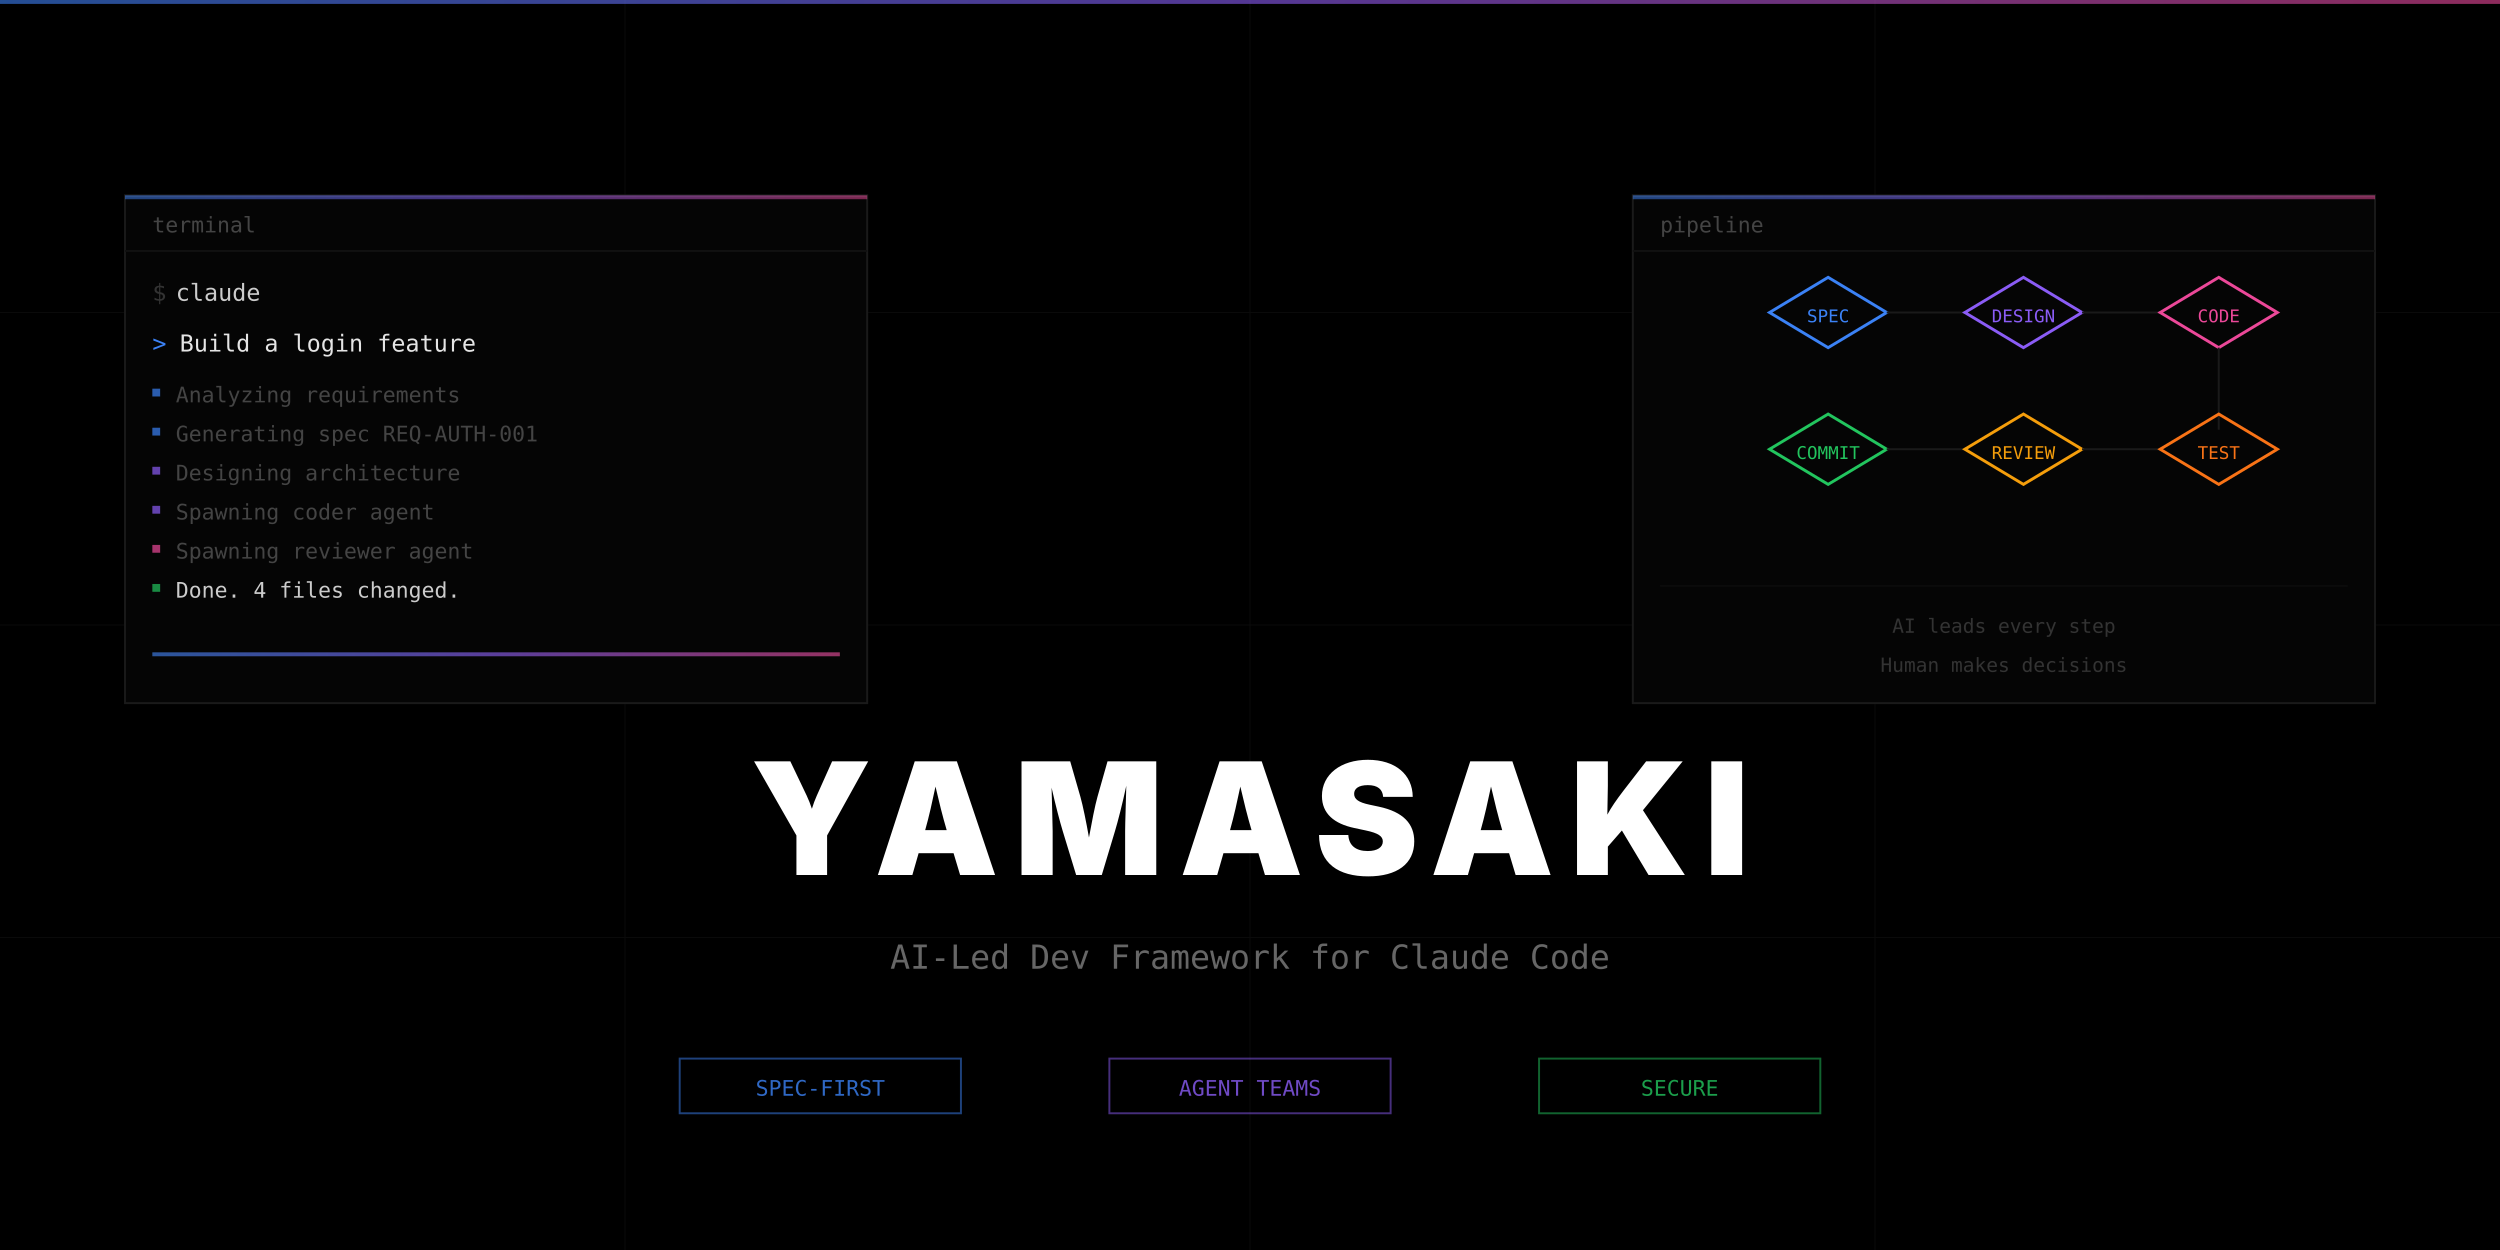
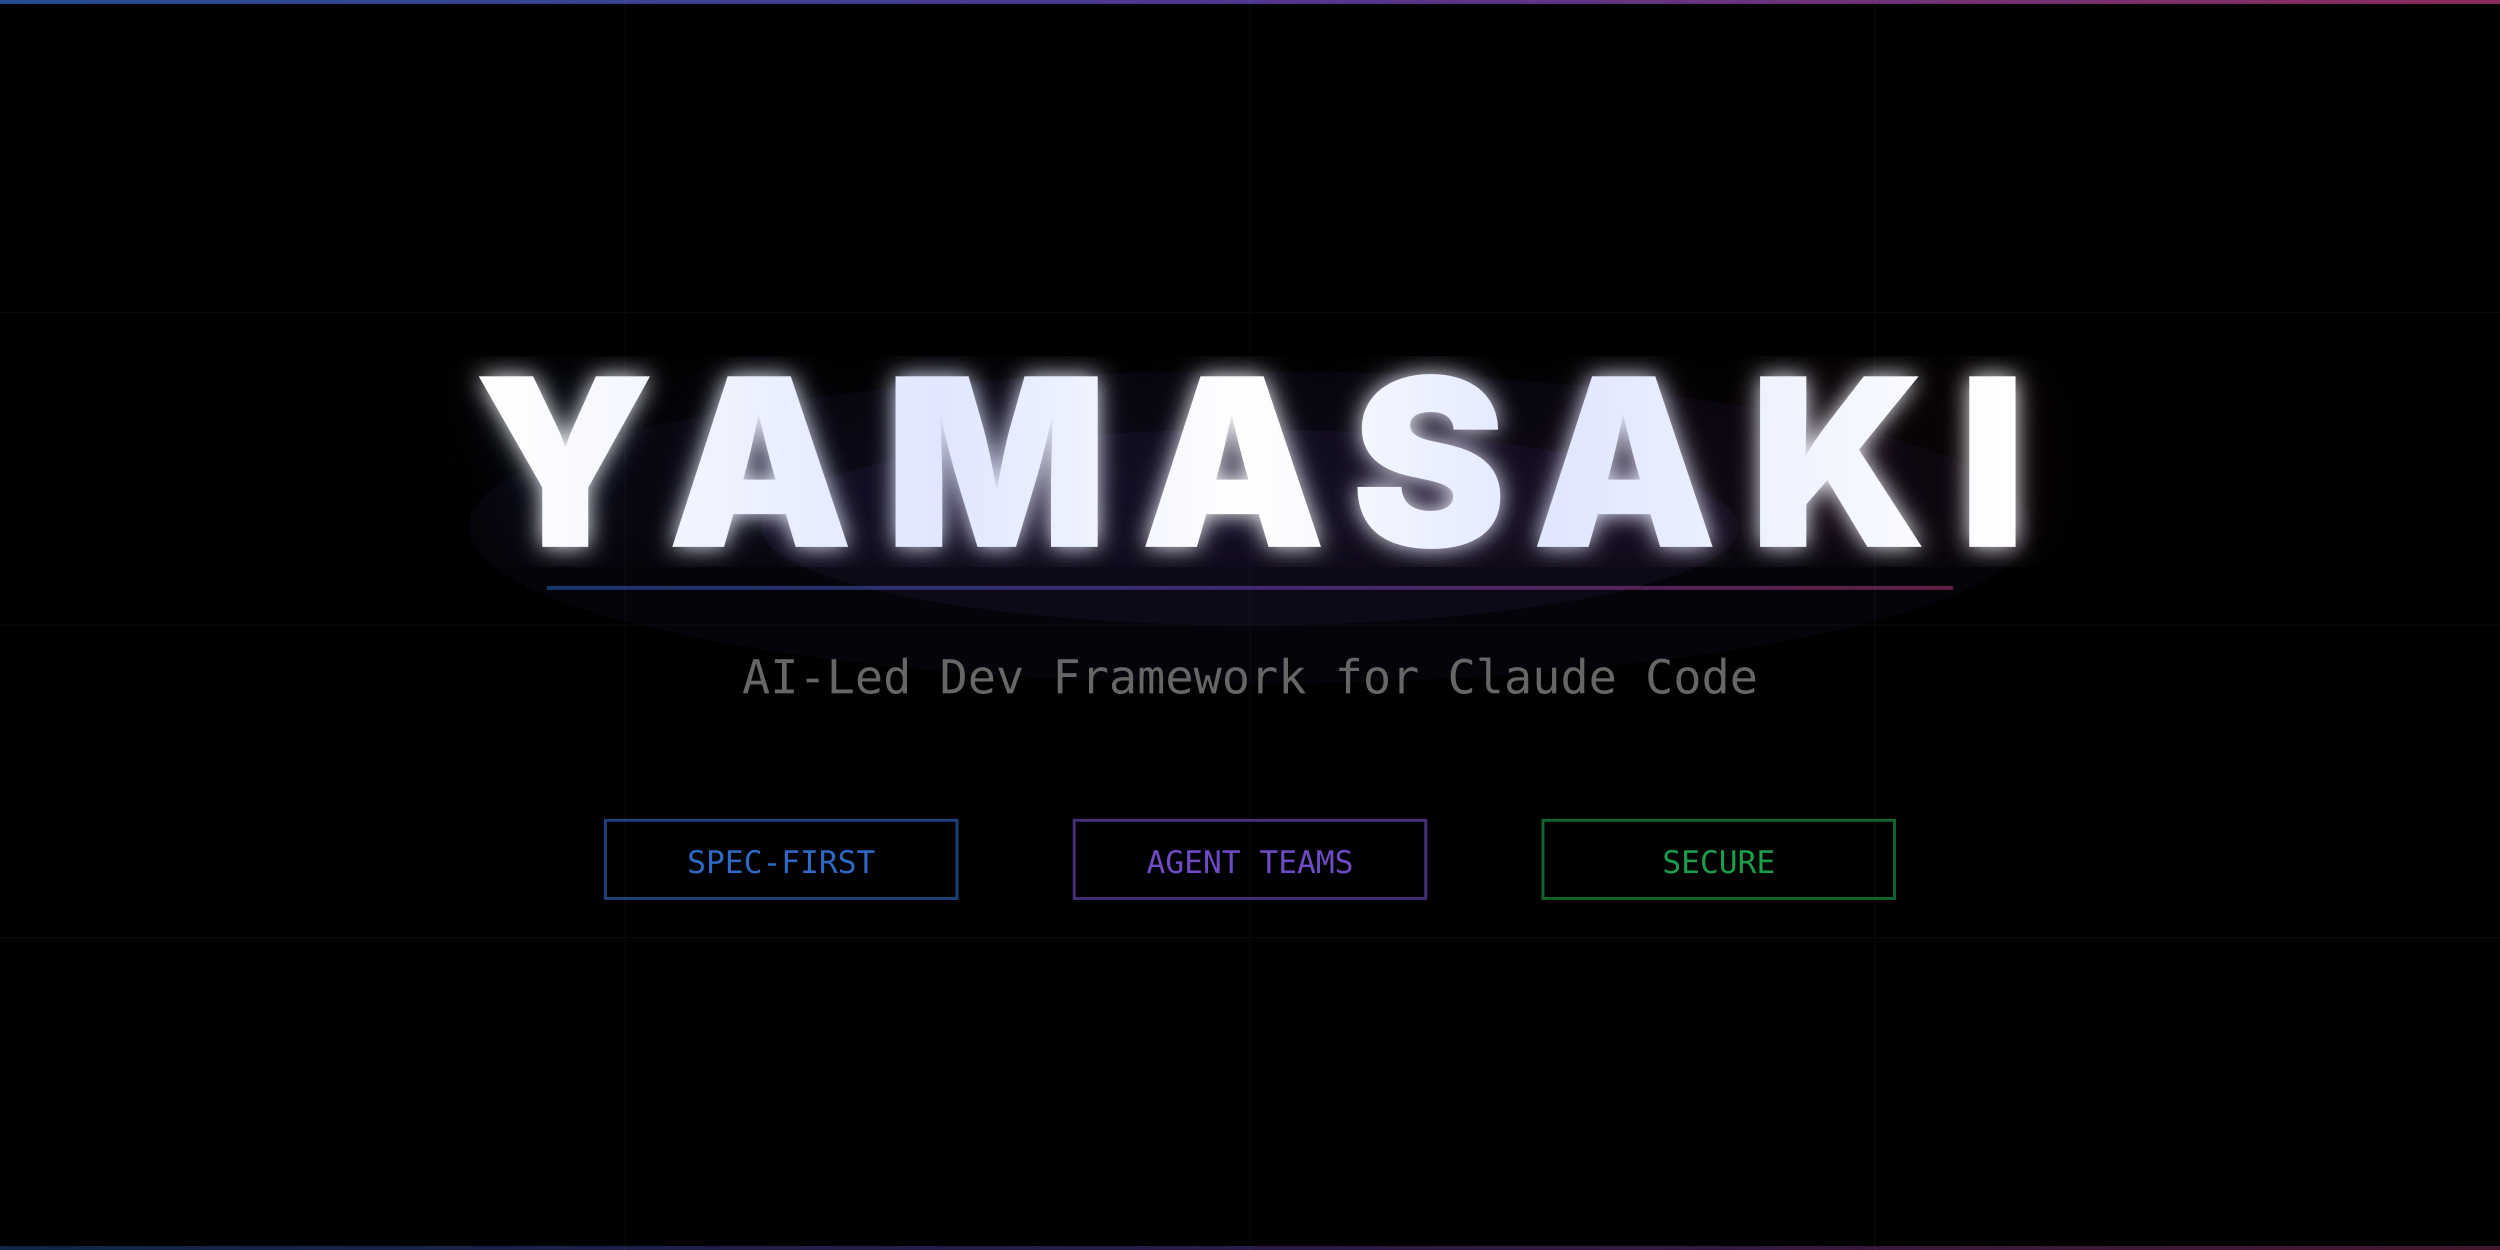
<svg xmlns="http://www.w3.org/2000/svg" viewBox="0 0 1280 640" width="1280" height="640">
  <defs>
    <linearGradient id="grad" x1="0%" y1="0%" x2="100%" y2="0%">
      <stop offset="0%" style="stop-color:#3B82F6" />
      <stop offset="50%" style="stop-color:#8B5CF6" />
      <stop offset="100%" style="stop-color:#EC4899" />
    </linearGradient>
-     <linearGradient id="barGrad" x1="0%" y1="0%" x2="100%" y2="0%">
-       <stop offset="0%" style="stop-color:#3B82F6" />
-       <stop offset="50%" style="stop-color:#8B5CF6" />
-       <stop offset="100%" style="stop-color:#EC4899" />
+     <linearGradient id="textGrad" x1="0%" y1="0%" x2="100%" y2="0%">
+       <stop offset="0%" style="stop-color:#FFFFFF" />
+       <stop offset="30%" style="stop-color:#E0E7FF" />
+       <stop offset="50%" style="stop-color:#FFFFFF" />
+       <stop offset="70%" style="stop-color:#E0E7FF" />
+       <stop offset="100%" style="stop-color:#FFFFFF" />
    </linearGradient>
+     <filter id="glow">
+       <feGaussianBlur stdDeviation="6" result="blur" />
+       <feComposite in="SourceGraphic" in2="blur" operator="over" />
+     </filter>
+     <filter id="softGlow">
+       <feGaussianBlur stdDeviation="20" result="blur" />
+       <feComposite in="SourceGraphic" in2="blur" operator="over" />
+     </filter>
  </defs>
  <rect width="1280" height="640" fill="#000" />
  <g stroke="#0A0A0A" stroke-width="0.5">
    <line x1="0" y1="160" x2="1280" y2="160" />
    <line x1="0" y1="320" x2="1280" y2="320" />
    <line x1="0" y1="480" x2="1280" y2="480" />
    <line x1="320" y1="0" x2="320" y2="640" />
    <line x1="640" y1="0" x2="640" y2="640" />
    <line x1="960" y1="0" x2="960" y2="640" />
  </g>
-   <g transform="translate(64, 100)">
-     <rect width="380" height="260" fill="#050505" stroke="#1A1A1A" stroke-width="1" />
-     <rect width="380" height="1" fill="#222" />
-     <rect y="28" width="380" height="1" fill="#111" />
-     <rect width="380" height="2" fill="url(#grad)" opacity="0.5" />
-     <text x="14" y="19" font-family="'SF Mono', monospace" font-size="11" fill="#444">terminal</text>
-     <text x="14" y="54" font-family="'SF Mono', monospace" font-size="12" fill="#333">$</text>
-     <text x="26" y="54" font-family="'SF Mono', monospace" font-size="12" fill="#CCC"> claude</text>
-     <text x="14" y="80" font-family="'SF Mono', monospace" font-size="12" fill="#3B82F6">&gt;</text>
-     <text x="28" y="80" font-family="'SF Mono', monospace" font-size="12" fill="#E5E5E5"> Build a login feature</text>
-     <rect x="14" y="99" width="4" height="4" fill="#3B82F6" opacity="0.7" />
-     <text x="26" y="106" font-family="'SF Mono', monospace" font-size="11" fill="#444">Analyzing requirements</text>
-     <rect x="14" y="119" width="4" height="4" fill="#3B82F6" opacity="0.7" />
-     <text x="26" y="126" font-family="'SF Mono', monospace" font-size="11" fill="#444">Generating spec REQ-AUTH-001</text>
-     <rect x="14" y="139" width="4" height="4" fill="#8B5CF6" opacity="0.7" />
-     <text x="26" y="146" font-family="'SF Mono', monospace" font-size="11" fill="#444">Designing architecture</text>
-     <rect x="14" y="159" width="4" height="4" fill="#8B5CF6" opacity="0.7" />
-     <text x="26" y="166" font-family="'SF Mono', monospace" font-size="11" fill="#444">Spawning coder agent</text>
-     <rect x="14" y="179" width="4" height="4" fill="#EC4899" opacity="0.7" />
-     <text x="26" y="186" font-family="'SF Mono', monospace" font-size="11" fill="#444">Spawning reviewer agent</text>
-     <rect x="14" y="199" width="4" height="4" fill="#22C55E" opacity="0.7" />
-     <text x="26" y="206" font-family="'SF Mono', monospace" font-size="11" fill="#CCC">Done. 4 files changed.</text>
-     <rect x="14" y="234" width="352" height="2" fill="#111" />
-     <rect x="14" y="234" width="352" height="2" fill="url(#barGrad)" opacity="0.6" />
-   </g>
-   <g transform="translate(836, 100)">
-     <rect width="380" height="260" fill="#050505" stroke="#1A1A1A" stroke-width="1" />
-     <rect width="380" height="1" fill="#222" />
-     <rect y="28" width="380" height="1" fill="#111" />
-     <rect width="380" height="2" fill="url(#grad)" opacity="0.5" />
-     <text x="14" y="19" font-family="'SF Mono', monospace" font-size="11" fill="#444">pipeline</text>
-     <g transform="translate(30, 60)">
-       <polygon points="40,0 70,-18 100,0 70,18" fill="none" stroke="#3B82F6" stroke-width="1.5" />
-       <text x="70" y="5" text-anchor="middle" font-family="'SF Mono', monospace" font-size="9" fill="#3B82F6">SPEC</text>
-       <line x1="100" y1="0" x2="140" y2="0" stroke="#1A1A1A" stroke-width="1" />
-       <polygon points="140,0 170,-18 200,0 170,18" fill="none" stroke="#8B5CF6" stroke-width="1.5" />
-       <text x="170" y="5" text-anchor="middle" font-family="'SF Mono', monospace" font-size="9" fill="#8B5CF6">DESIGN</text>
-       <line x1="200" y1="0" x2="240" y2="0" stroke="#1A1A1A" stroke-width="1" />
-       <polygon points="240,0 270,-18 300,0 270,18" fill="none" stroke="#EC4899" stroke-width="1.5" />
-       <text x="270" y="5" text-anchor="middle" font-family="'SF Mono', monospace" font-size="9" fill="#EC4899">CODE</text>
-     </g>
-     <line x1="300" y1="78" x2="300" y2="120" stroke="#1A1A1A" stroke-width="1" />
-     <g transform="translate(30, 130)">
-       <polygon points="40,0 70,-18 100,0 70,18" fill="none" stroke="#22C55E" stroke-width="1.5" />
-       <text x="70" y="5" text-anchor="middle" font-family="'SF Mono', monospace" font-size="9" fill="#22C55E">COMMIT</text>
-       <line x1="100" y1="0" x2="140" y2="0" stroke="#1A1A1A" stroke-width="1" />
-       <polygon points="140,0 170,-18 200,0 170,18" fill="none" stroke="#F59E0B" stroke-width="1.5" />
-       <text x="170" y="5" text-anchor="middle" font-family="'SF Mono', monospace" font-size="9" fill="#F59E0B">REVIEW</text>
-       <line x1="200" y1="0" x2="240" y2="0" stroke="#1A1A1A" stroke-width="1" />
-       <polygon points="240,0 270,-18 300,0 270,18" fill="none" stroke="#F97316" stroke-width="1.5" />
-       <text x="270" y="5" text-anchor="middle" font-family="'SF Mono', monospace" font-size="9" fill="#F97316">TEST</text>
-     </g>
-     <line x1="14" y1="200" x2="366" y2="200" stroke="#111" stroke-width="0.5" />
-     <text x="190" y="224" text-anchor="middle" font-family="'SF Mono', monospace" font-size="10" fill="#333">AI leads every step</text>
-     <text x="190" y="244" text-anchor="middle" font-family="'SF Mono', monospace" font-size="10" fill="#333">Human makes decisions</text>
-   </g>
-   <text x="640" y="448" text-anchor="middle" font-family="system-ui, -apple-system, 'Segoe UI', sans-serif" font-size="80" font-weight="900" fill="white" letter-spacing="8">
+   <ellipse cx="640" cy="270" rx="400" ry="80" fill="#8B5CF6" opacity="0.04" />
+   <ellipse cx="640" cy="270" rx="250" ry="50" fill="#8B5CF6" opacity="0.06" />
+   <text x="640" y="280" text-anchor="middle" font-family="system-ui, -apple-system, 'Segoe UI', sans-serif" font-size="120" font-weight="900" fill="url(#grad)" letter-spacing="16" opacity="0.15" filter="url(#softGlow)">
    YAMASAKI
  </text>
-   <text x="640" y="496" text-anchor="middle" font-family="'SF Mono', 'Fira Code', monospace" font-size="17" fill="#666">
+   <text x="640" y="280" text-anchor="middle" font-family="system-ui, -apple-system, 'Segoe UI', sans-serif" font-size="120" font-weight="900" fill="url(#textGrad)" letter-spacing="16" filter="url(#glow)">
+     YAMASAKI
+   </text>
+   <rect x="280" y="300" width="720" height="2" fill="url(#grad)" opacity="0.4" />
+   <text x="640" y="355" text-anchor="middle" font-family="'SF Mono', 'Fira Code', monospace" font-size="24" fill="#666">
    AI-Led Dev Framework for Claude Code
  </text>
-   <g transform="translate(640, 556)">
-     <rect x="-292" y="-14" width="144" height="28" fill="none" stroke="#3B82F6" stroke-width="1" opacity="0.5" />
-     <text x="-220" y="5" text-anchor="middle" font-family="'SF Mono', monospace" font-size="11" fill="#3B82F6" opacity="0.8">SPEC-FIRST</text>
-     <rect x="-72" y="-14" width="144" height="28" fill="none" stroke="#8B5CF6" stroke-width="1" opacity="0.5" />
-     <text x="0" y="5" text-anchor="middle" font-family="'SF Mono', monospace" font-size="11" fill="#8B5CF6" opacity="0.8">AGENT TEAMS</text>
-     <rect x="148" y="-14" width="144" height="28" fill="none" stroke="#22C55E" stroke-width="1" opacity="0.5" />
-     <text x="220" y="5" text-anchor="middle" font-family="'SF Mono', monospace" font-size="11" fill="#22C55E" opacity="0.8">SECURE</text>
+   <g transform="translate(640, 440)">
+     <rect x="-330" y="-20" width="180" height="40" fill="none" stroke="#3B82F6" stroke-width="1.5" opacity="0.5" />
+     <text x="-240" y="7" text-anchor="middle" font-family="'SF Mono', monospace" font-size="16" fill="#3B82F6" opacity="0.8">SPEC-FIRST</text>
+     <rect x="-90" y="-20" width="180" height="40" fill="none" stroke="#8B5CF6" stroke-width="1.5" opacity="0.5" />
+     <text x="0" y="7" text-anchor="middle" font-family="'SF Mono', monospace" font-size="16" fill="#8B5CF6" opacity="0.8">AGENT TEAMS</text>
+     <rect x="150" y="-20" width="180" height="40" fill="none" stroke="#22C55E" stroke-width="1.5" opacity="0.5" />
+     <text x="240" y="7" text-anchor="middle" font-family="'SF Mono', monospace" font-size="16" fill="#22C55E" opacity="0.8">SECURE</text>
  </g>
  <rect x="0" y="0" width="1280" height="2" fill="url(#grad)" opacity="0.6" />
+   <rect x="0" y="638" width="1280" height="2" fill="url(#grad)" opacity="0.3" />
</svg>
